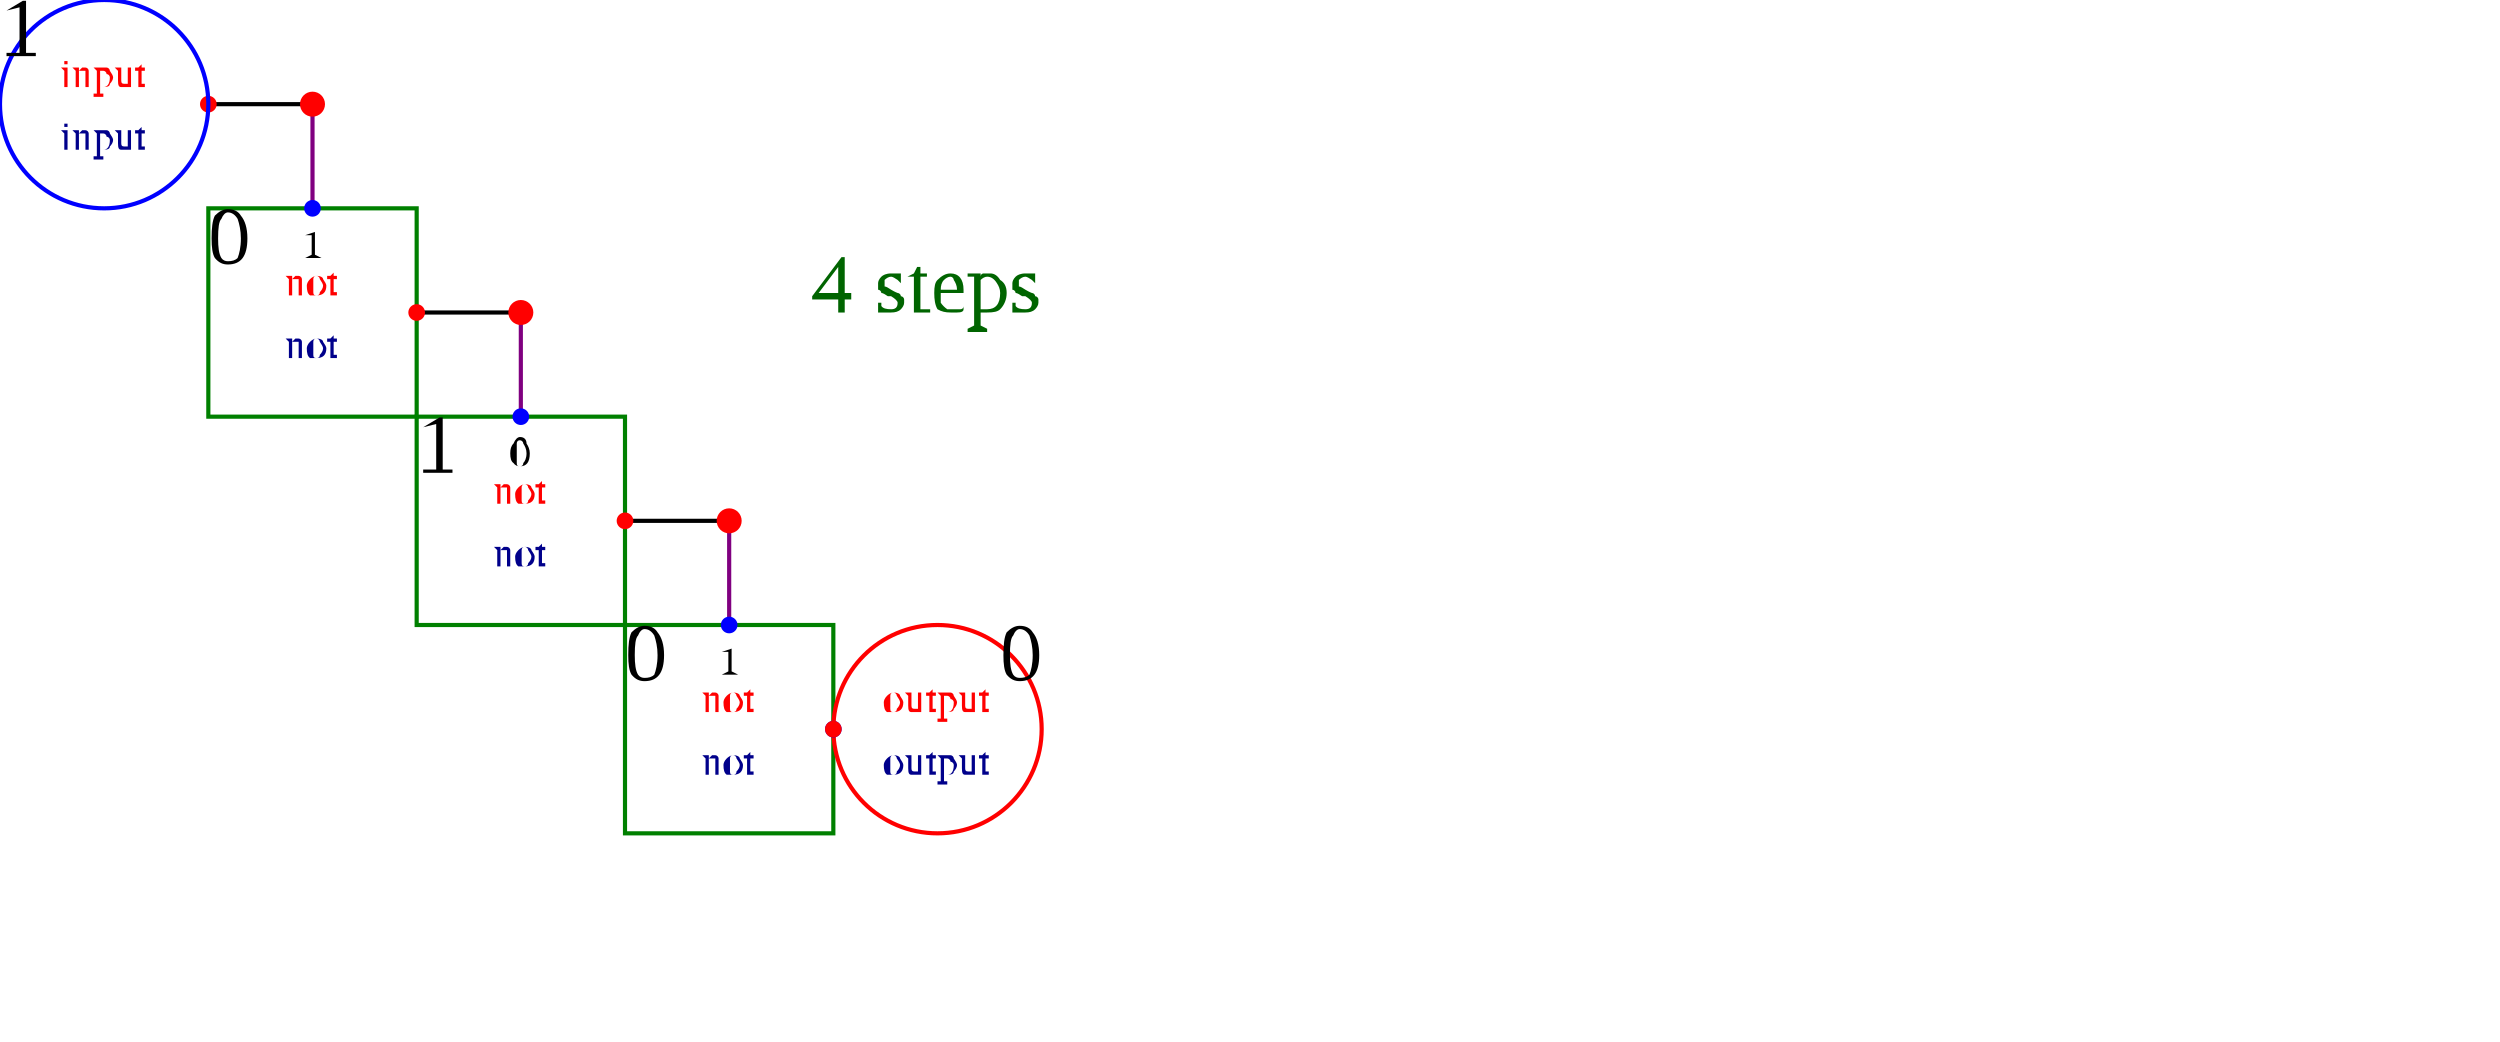
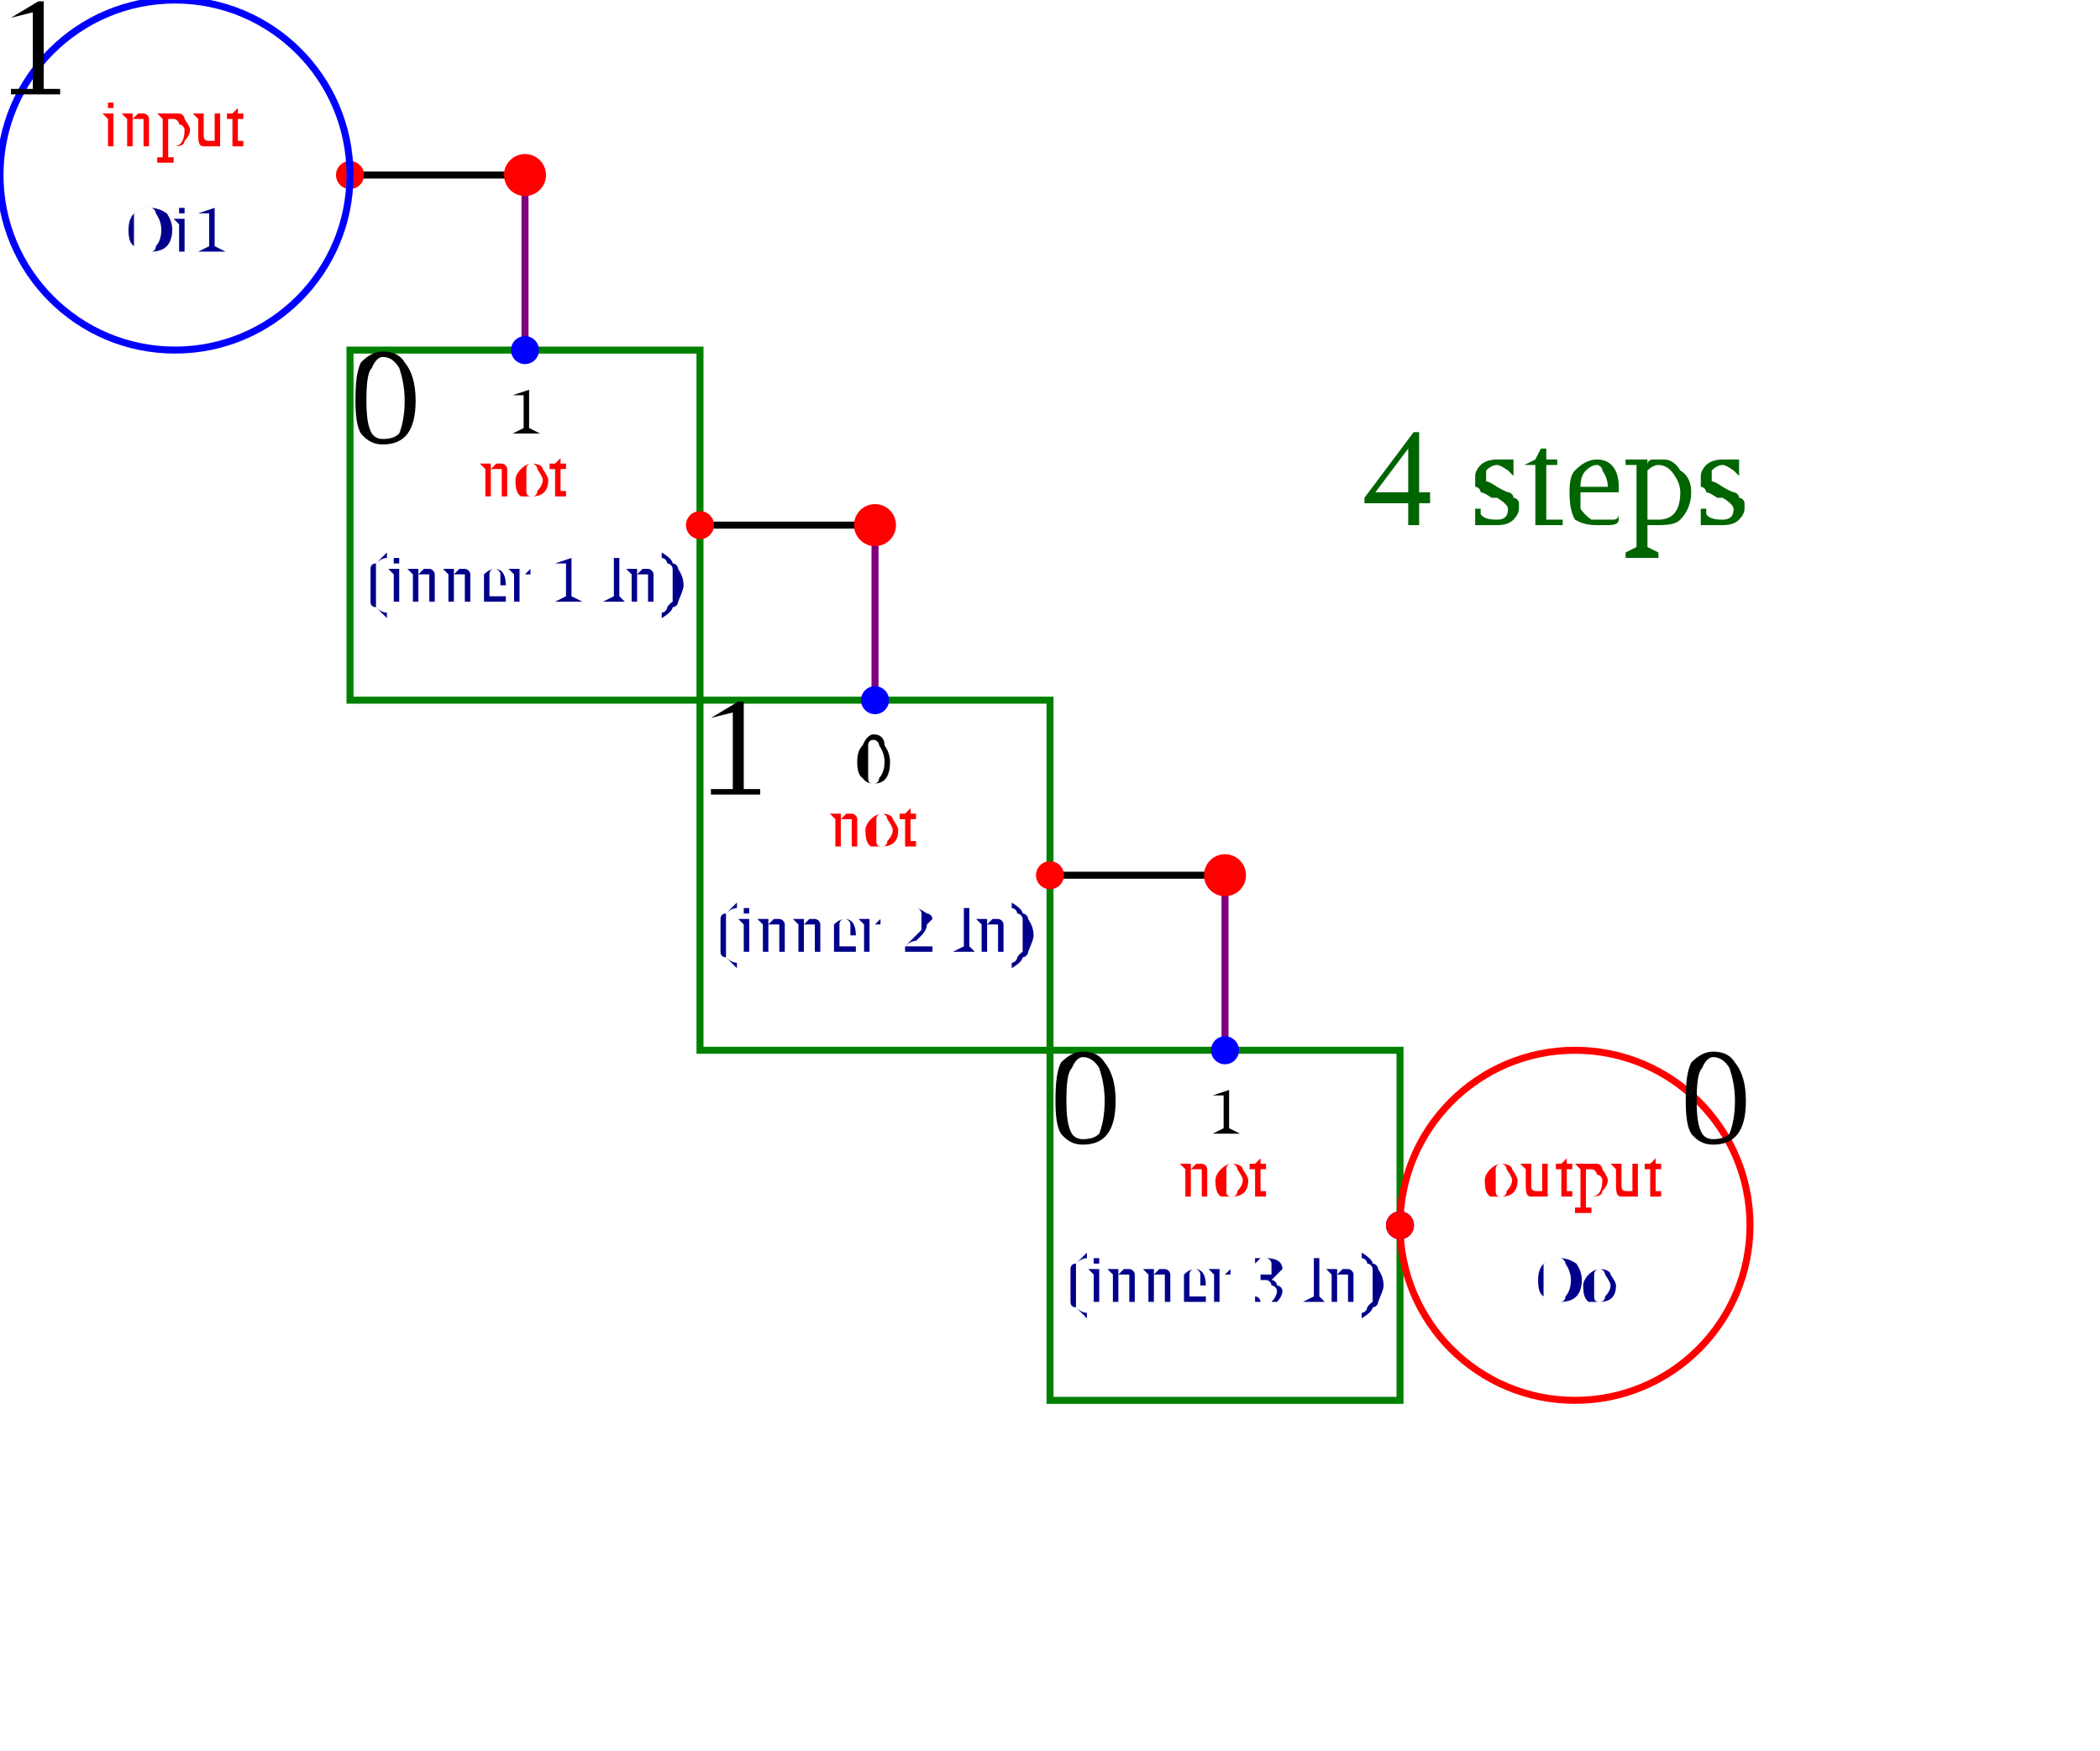
- <svg xmlns="http://www.w3.org/2000/svg" height="100%" viewBox="0 0 12 5" width="100%">
+ <svg xmlns="http://www.w3.org/2000/svg" height="100%" viewBox="0 0 6 5" width="100%">
  <text fill="darkGreen" font-size="0.4" stroke-width="0.04" text-anchor="end" x="5" y="1.5">4 steps</text>
  <rect fill="transparent" font-size="0.2" height="1" stroke="green" stroke-width="0.02" width="1" x="1" y="1" />
  <text dominant-baseline="hanging" fill="black" font-size="0.4" stroke-width="0.04" text-anchor="start" x="1" y="1">0</text>
  <text dominant-baseline="auto" fill="red" font-size="0.2" stroke-width="0.02" text-anchor="middle" x="1.5" y="1.417">not</text>
-   <text dominant-baseline="hanging" fill="darkblue" font-size="0.2" stroke-width="0.02" text-anchor="middle" x="1.5" y="1.583">not</text>
+   <text dominant-baseline="hanging" fill="darkblue" font-size="0.2" stroke-width="0.02" text-anchor="middle" x="1.5" y="1.583">(inner 1 In)</text>
  <line font-size="0.2" stroke="black" stroke-width="0.02" x1="1" x2="1.5" y1="0.5" y2="0.5" />
  <line font-size="0.2" stroke="purple" stroke-width="0.02" x1="1.5" x2="1.5" y1="0.5" y2="1" />
  <circle cx="1.5" cy="0.5" fill="red" font-size="0.2" r="0.06" stroke-width="0.02" />
  <circle cx="1.5" cy="1" fill="blue" font-size="0.2" r="0.04" stroke-width="0.02" />
  <circle cx="1" cy="0.5" fill="red" font-size="0.2" r="0.04" stroke-width="0.02" />
  <text dominant-baseline="hanging" fill="black" font-size="0.2" stroke-width="0.02" text-anchor="middle" x="1.5" y="1.1">1</text>
  <rect fill="transparent" font-size="0.2" height="1" stroke="green" stroke-width="0.02" width="1" x="2" y="2" />
  <text dominant-baseline="hanging" fill="black" font-size="0.4" stroke-width="0.04" text-anchor="start" x="2" y="2">1</text>
  <text dominant-baseline="auto" fill="red" font-size="0.2" stroke-width="0.02" text-anchor="middle" x="2.5" y="2.417">not</text>
-   <text dominant-baseline="hanging" fill="darkblue" font-size="0.2" stroke-width="0.02" text-anchor="middle" x="2.5" y="2.583">not</text>
+   <text dominant-baseline="hanging" fill="darkblue" font-size="0.2" stroke-width="0.02" text-anchor="middle" x="2.5" y="2.583">(inner 2 In)</text>
  <line font-size="0.2" stroke="black" stroke-width="0.02" x1="2" x2="2.5" y1="1.5" y2="1.5" />
  <line font-size="0.2" stroke="purple" stroke-width="0.02" x1="2.5" x2="2.5" y1="1.5" y2="2" />
  <circle cx="2.5" cy="1.5" fill="red" font-size="0.2" r="0.06" stroke-width="0.02" />
  <circle cx="2.5" cy="2" fill="blue" font-size="0.2" r="0.04" stroke-width="0.02" />
  <circle cx="2" cy="1.5" fill="red" font-size="0.2" r="0.04" stroke-width="0.02" />
  <text dominant-baseline="hanging" fill="black" font-size="0.2" stroke-width="0.02" text-anchor="middle" x="2.5" y="2.1">0</text>
  <rect fill="transparent" font-size="0.2" height="1" stroke="green" stroke-width="0.02" width="1" x="3" y="3" />
  <text dominant-baseline="hanging" fill="black" font-size="0.4" stroke-width="0.04" text-anchor="start" x="3" y="3">0</text>
  <text dominant-baseline="auto" fill="red" font-size="0.2" stroke-width="0.02" text-anchor="middle" x="3.5" y="3.417">not</text>
-   <text dominant-baseline="hanging" fill="darkblue" font-size="0.2" stroke-width="0.02" text-anchor="middle" x="3.5" y="3.583">not</text>
+   <text dominant-baseline="hanging" fill="darkblue" font-size="0.2" stroke-width="0.02" text-anchor="middle" x="3.5" y="3.583">(inner 3 In)</text>
  <line font-size="0.2" stroke="black" stroke-width="0.02" x1="3" x2="3.5" y1="2.5" y2="2.5" />
  <line font-size="0.2" stroke="purple" stroke-width="0.02" x1="3.5" x2="3.5" y1="2.5" y2="3" />
  <circle cx="3.5" cy="2.5" fill="red" font-size="0.2" r="0.06" stroke-width="0.02" />
  <circle cx="3.5" cy="3" fill="blue" font-size="0.2" r="0.04" stroke-width="0.02" />
  <circle cx="3" cy="2.5" fill="red" font-size="0.2" r="0.04" stroke-width="0.02" />
  <text dominant-baseline="hanging" fill="black" font-size="0.2" stroke-width="0.02" text-anchor="middle" x="3.5" y="3.1">1</text>
  <circle cx="0.5" cy="0.5" fill="transparent" font-size="0.2" r="0.5" stroke="blue" stroke-width="0.02" />
  <text dominant-baseline="hanging" fill="black" font-size="0.4" stroke-width="0.04" text-anchor="start" x="0" y="0">1</text>
  <text dominant-baseline="auto" fill="red" font-size="0.2" stroke-width="0.02" text-anchor="middle" x="0.5" y="0.417">input</text>
-   <text dominant-baseline="hanging" fill="darkblue" font-size="0.2" stroke-width="0.02" text-anchor="middle" x="0.5" y="0.583">input</text>
+   <text dominant-baseline="hanging" fill="darkblue" font-size="0.2" stroke-width="0.02" text-anchor="middle" x="0.5" y="0.583">Oi1</text>
  <circle cx="4.5" cy="3.5" fill="transparent" font-size="0.2" r="0.5" stroke="red" stroke-width="0.02" />
  <text dominant-baseline="hanging" fill="black" font-size="0.4" stroke-width="0.04" text-anchor="end" x="5" y="3">0</text>
  <text dominant-baseline="auto" fill="red" font-size="0.2" stroke-width="0.02" text-anchor="middle" x="4.5" y="3.417">output</text>
-   <text dominant-baseline="hanging" fill="darkblue" font-size="0.2" stroke-width="0.02" text-anchor="middle" x="4.5" y="3.583">output</text>
+   <text dominant-baseline="hanging" fill="darkblue" font-size="0.2" stroke-width="0.02" text-anchor="middle" x="4.5" y="3.583">Oo</text>
  <line font-size="0.2" stroke="black" stroke-width="0.02" x1="4" x2="4" y1="3.5" y2="3.5" />
  <circle cx="4" cy="3.5" fill="blue" font-size="0.2" r="0.04" stroke-width="0.02" />
  <circle cx="4" cy="3.5" fill="red" font-size="0.2" r="0.04" stroke-width="0.02" />
</svg>
